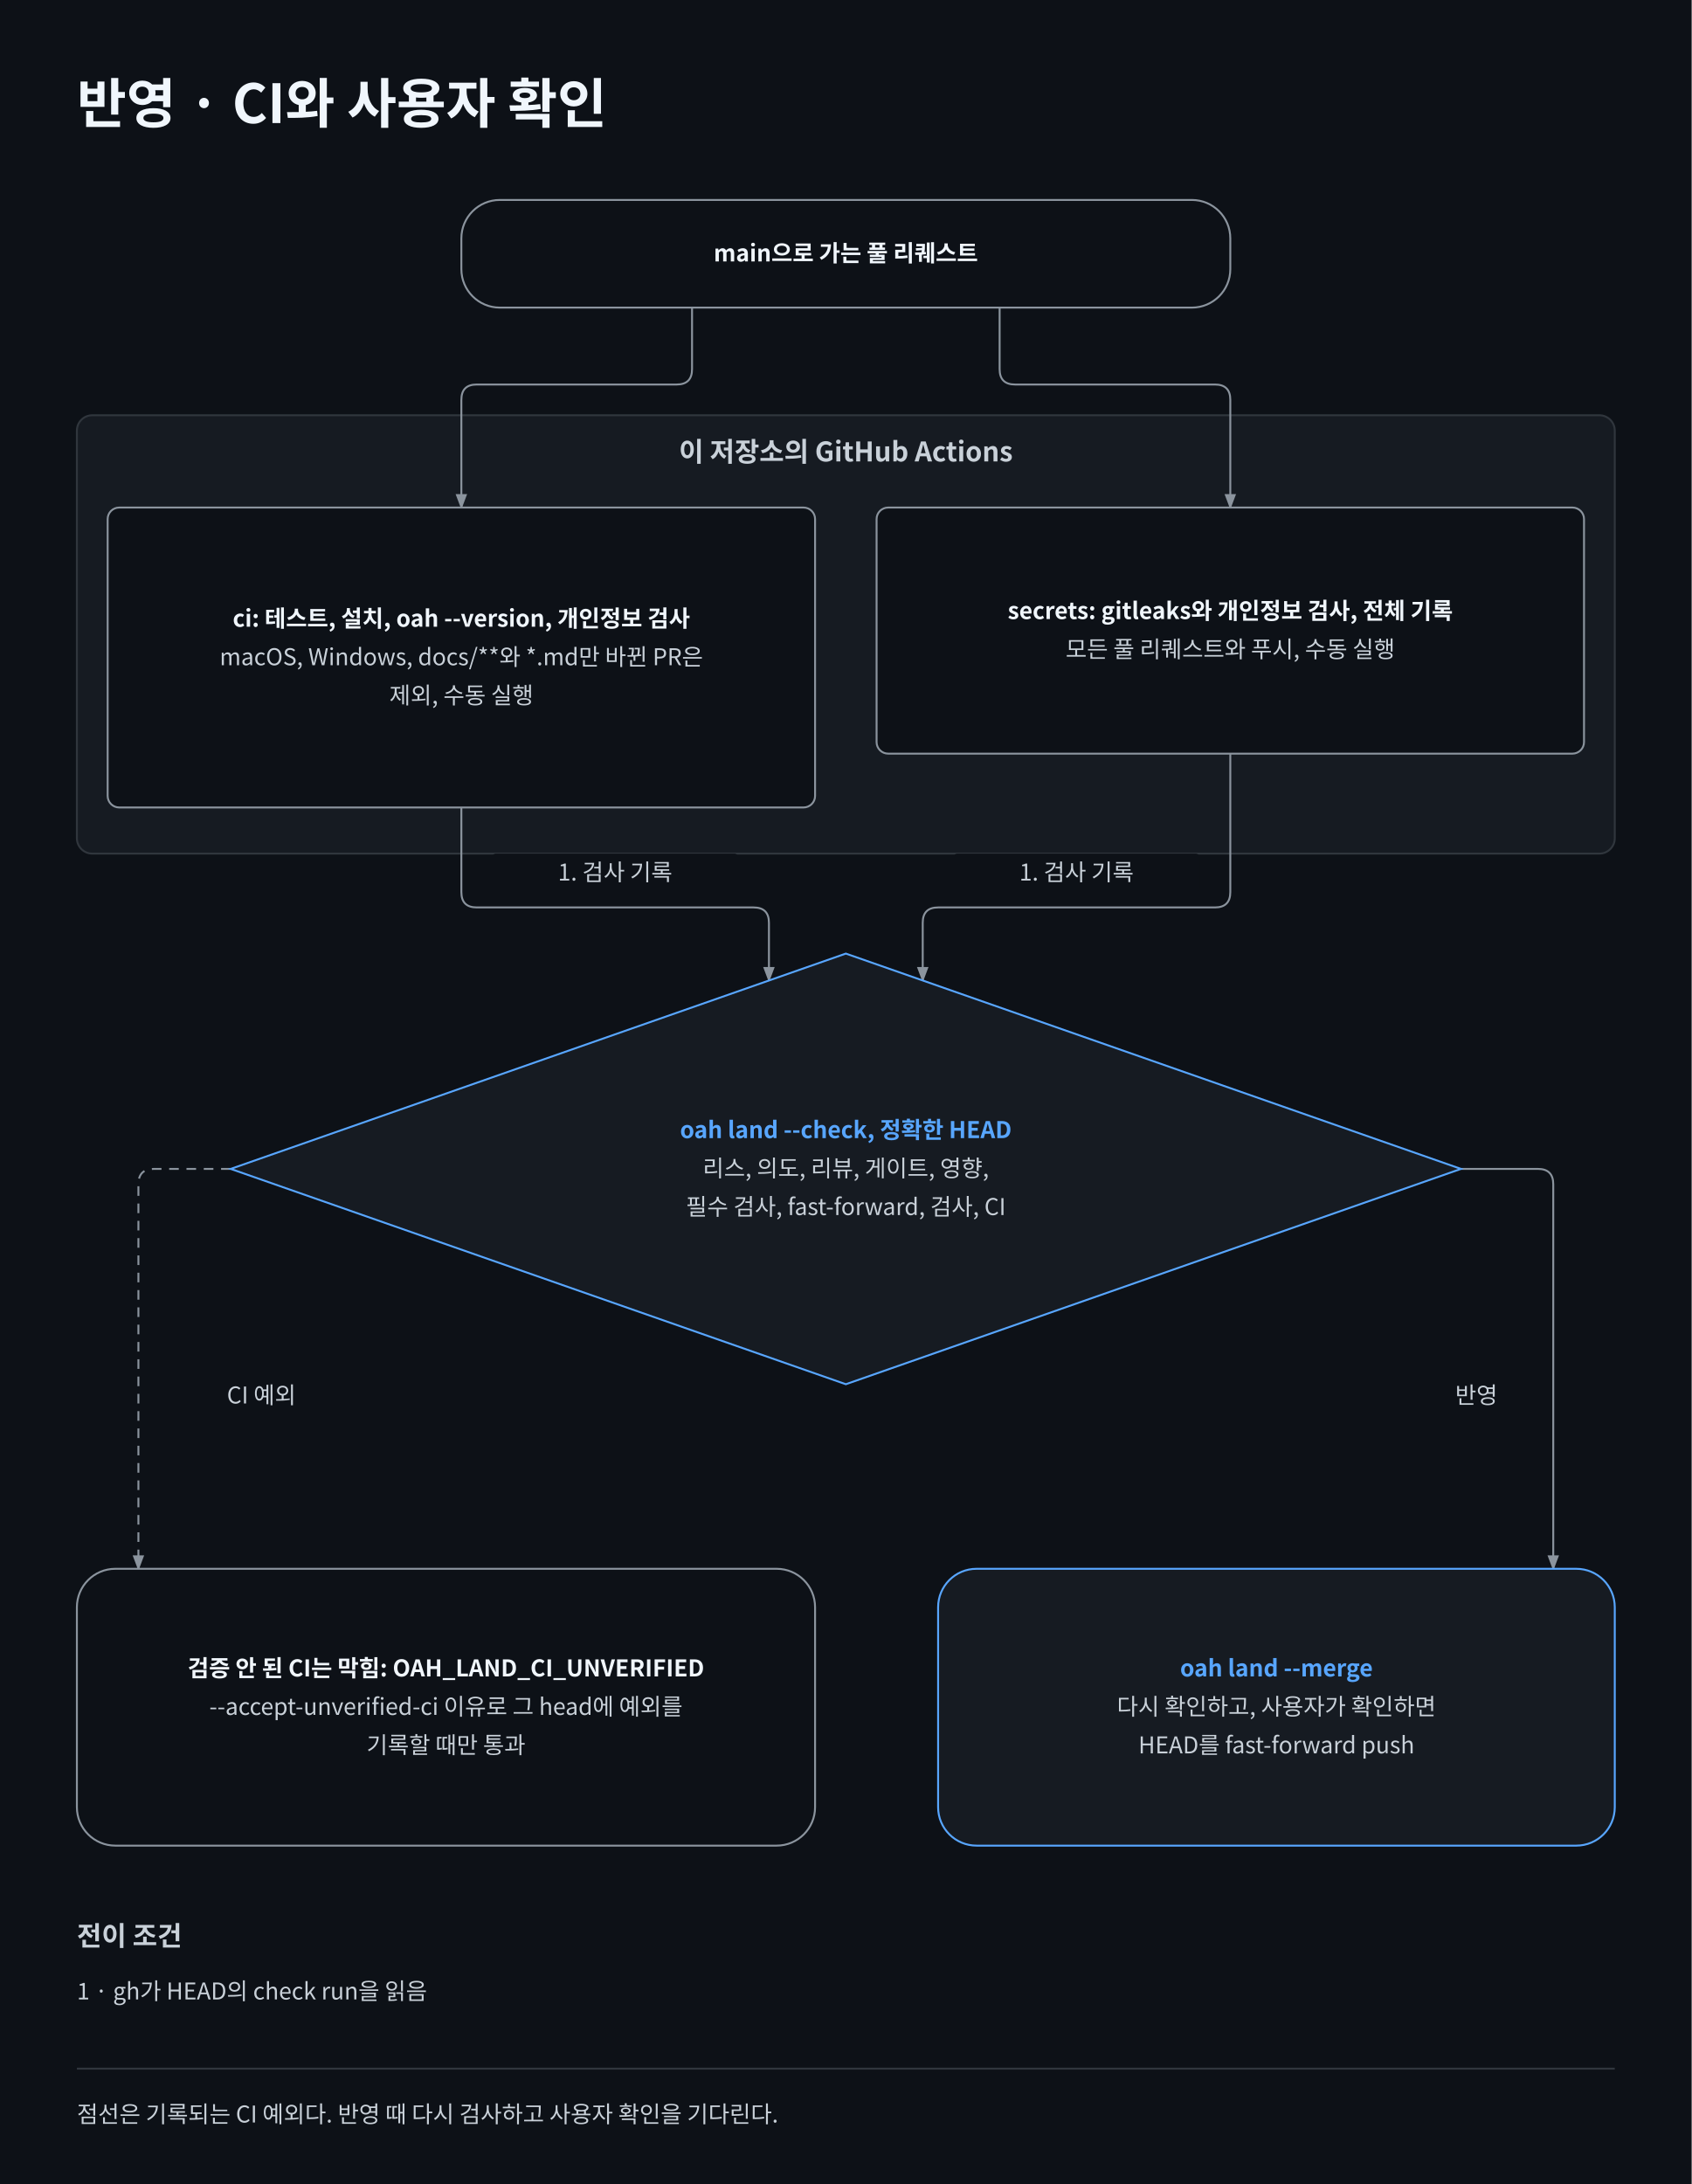
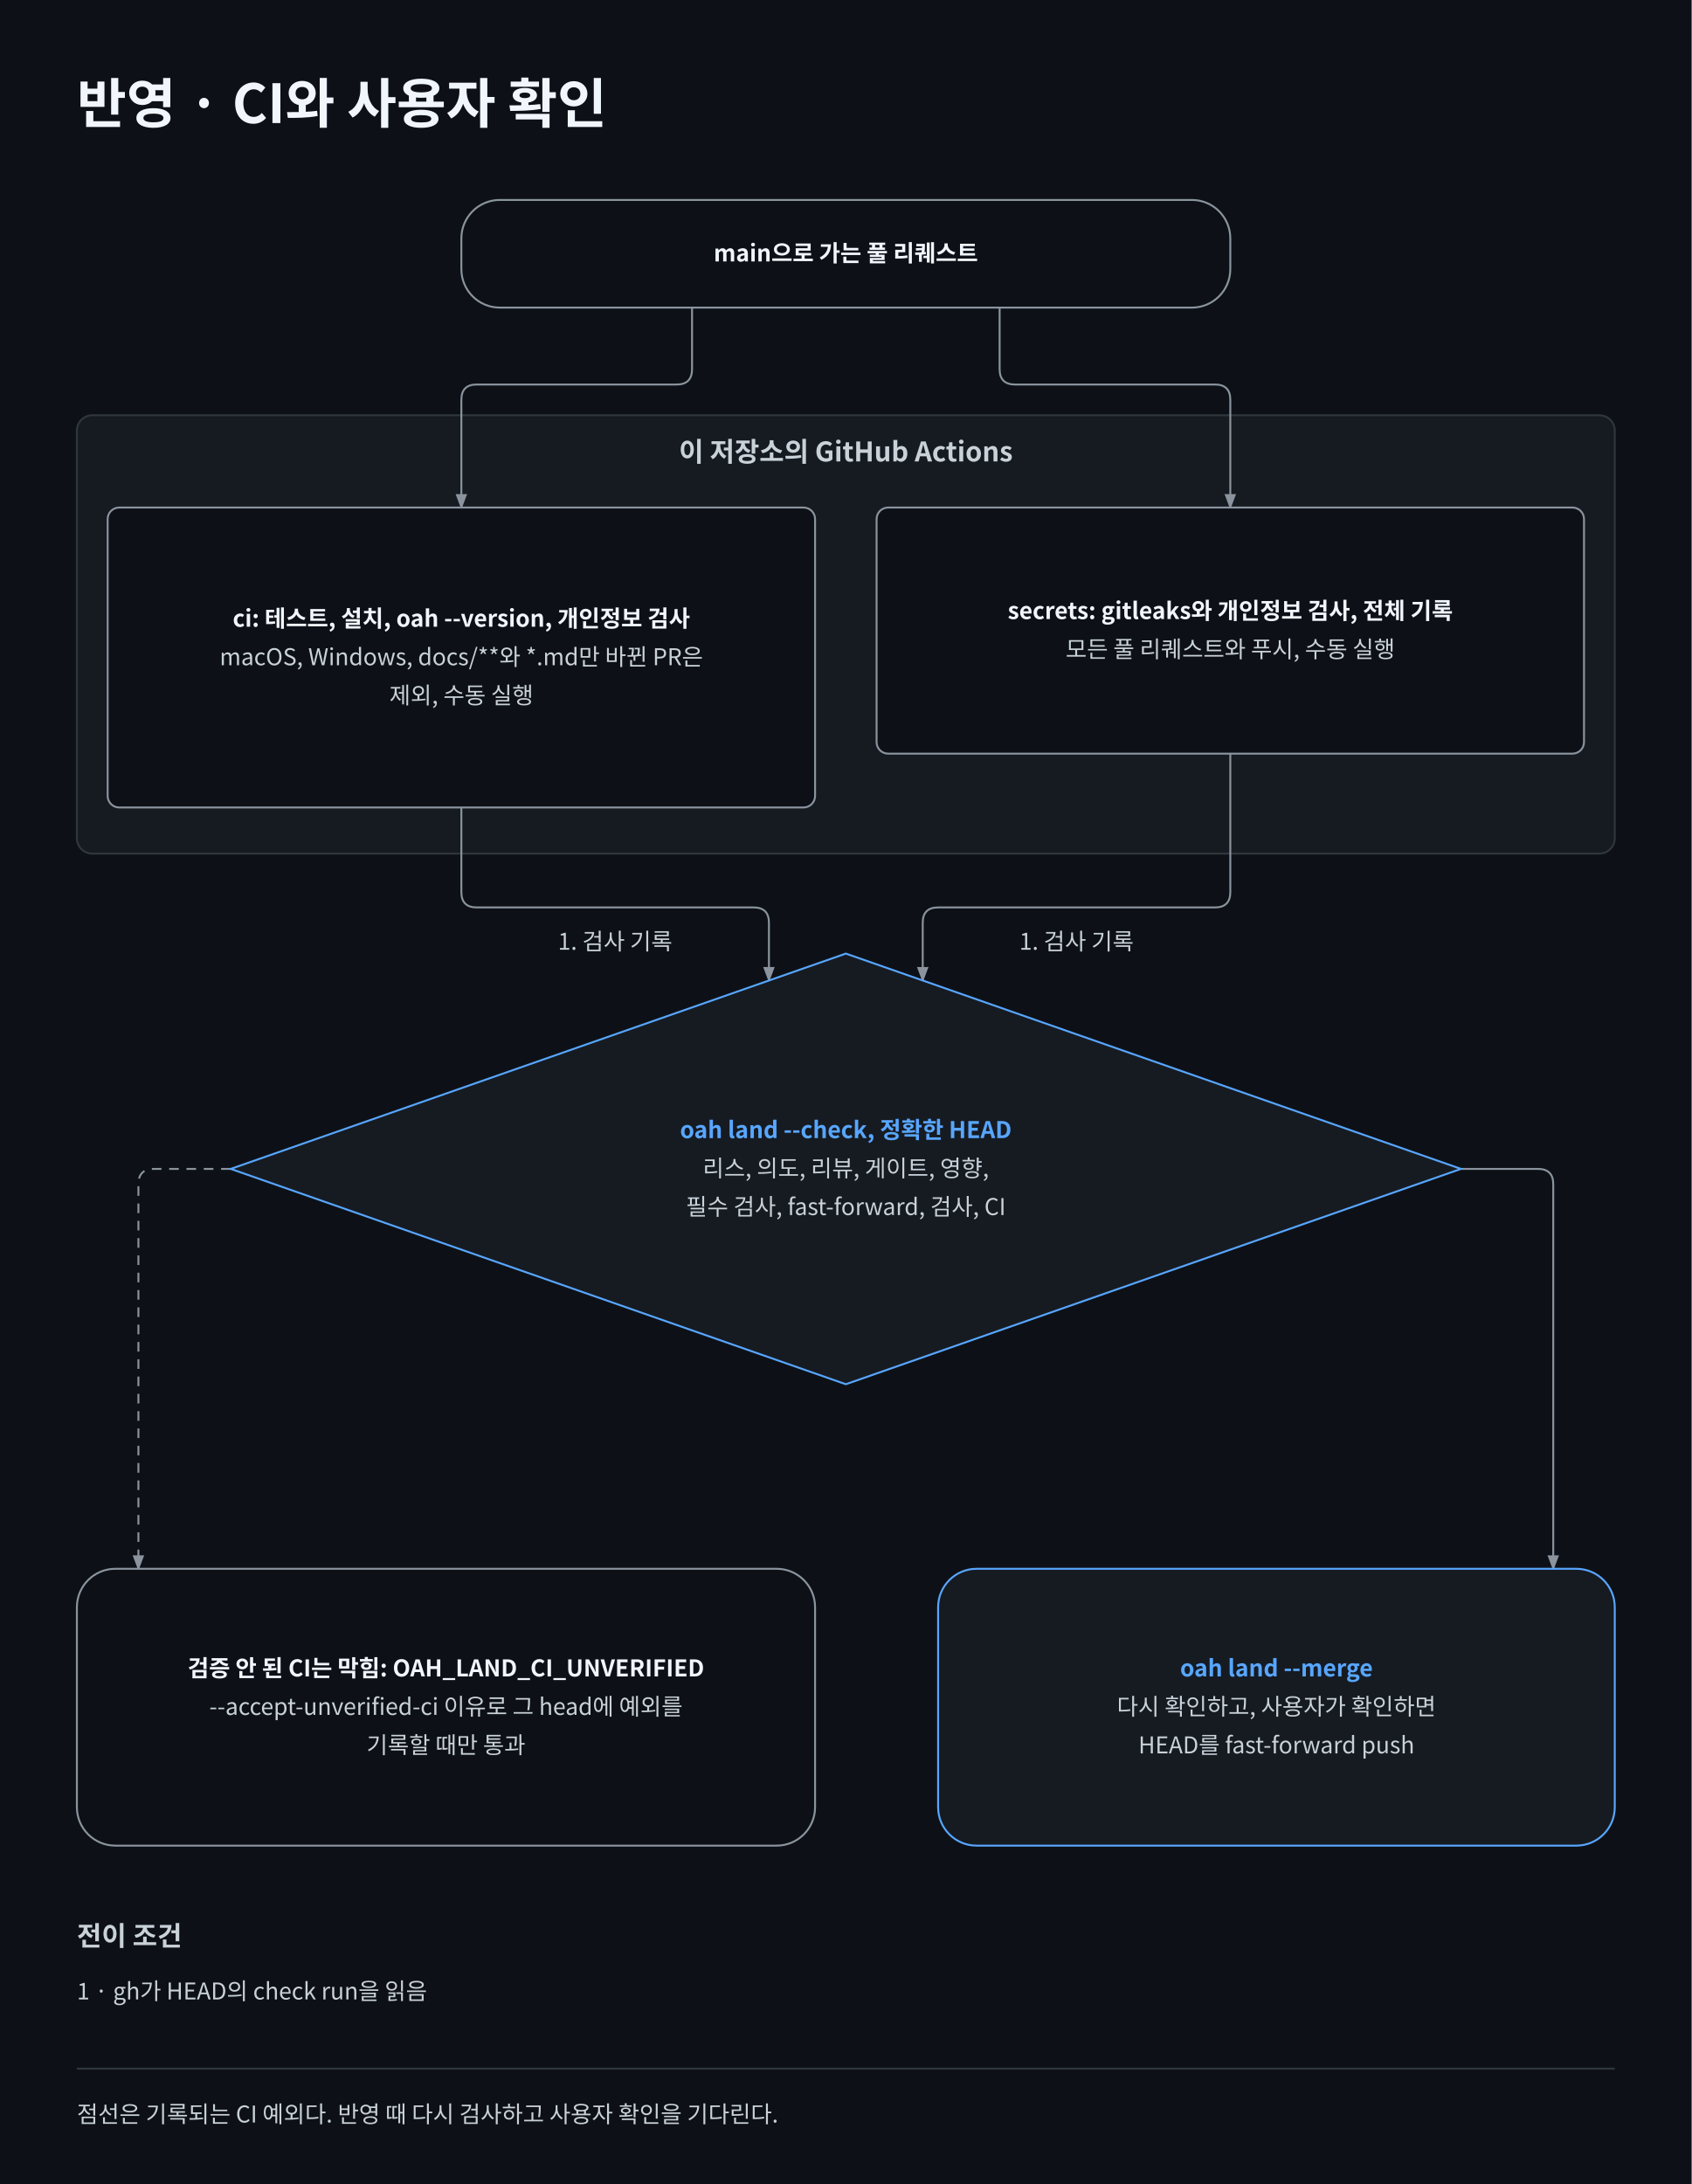
<svg xmlns="http://www.w3.org/2000/svg" viewBox="0 0 880 1136" role="img" aria-labelledby="concepts-landing-checks-ko-dark-title concepts-landing-checks-ko-dark-desc" data-source-diagram="5" id="concepts-landing-checks-ko-dark-root">
  <defs>
    <style>#concepts-landing-checks-ko-dark-root { font-family: "Apple SD Gothic Neo", "Malgun Gothic", "Noto Sans KR", "Noto Sans CJK KR", system-ui, -apple-system, "Segoe UI", sans-serif; color: #f0f6fc; }
      #concepts-landing-checks-ko-dark-root .diagram-container { width: 100%; overflow-x: auto; }
      #concepts-landing-checks-ko-dark-root .title { font-size: 28px; font-weight: 600; }
      #concepts-landing-checks-ko-dark-root .group { font-size: 14px; font-weight: 600; }
      #concepts-landing-checks-ko-dark-root .node { font-size: 12px; font-weight: 600; }
      #concepts-landing-checks-ko-dark-root .label { font-size: 12px; font-weight: 400; }
      #concepts-landing-checks-ko-dark-root .arrow-label { font-family: "Apple SD Gothic Neo", "Malgun Gothic", "Noto Sans KR", "Noto Sans CJK KR", system-ui, -apple-system, "Segoe UI", sans-serif; font-size: 12px; font-weight: 500; }
      @media print {
#concepts-landing-checks-ko-dark-root .diagram-container { overflow-x: visible; }
}</style>
    <marker id="concepts-landing-checks-ko-dark-arrow" markerWidth="8" markerHeight="6" refX="7" refY="3" orient="auto">
      <polygon points="0 0, 8 3, 0 6" fill="#8b949e" />
    </marker>
    <marker id="concepts-landing-checks-ko-dark-arrow-accent" markerWidth="8" markerHeight="6" refX="7" refY="3" orient="auto">
      <polygon points="0 0, 8 3, 0 6" fill="#3fb950" />
    </marker>
    <marker id="concepts-landing-checks-ko-dark-arrow-link" markerWidth="8" markerHeight="6" refX="7" refY="3" orient="auto">
      <polygon points="0 0, 8 3, 0 6" fill="#58a6ff" />
    </marker>
  </defs>
  <rect x="0" y="0" width="880" height="1136" rx="0" fill="#0d1117" />
  <text x="40" y="64" class="title" text-anchor="start" fill="#f0f6fc">반영 · CI와 사용자 확인</text>
  <g data-container-id="actions">
    <rect x="40" y="216" width="800" height="228" rx="8" fill="#161b22" stroke="#30363d" stroke-width="1" />
    <text x="440.0" y="240" class="group" text-anchor="middle" fill="#c9d1d9">이 저장소의 GitHub Actions</text>
  </g>
  <path d="M 360,160 L 360,192 Q 360,200 352,200 L 248,200 Q 240,200 240,208 L 240,264" data-edge-id="e6" data-from="pr" data-to="tests" data-label="" fill="none" stroke="#8b949e" stroke-width="1" marker-end="url(#concepts-landing-checks-ko-dark-arrow)" />
  <path d="M 520,160 L 520,192 Q 520,200 528,200 L 632,200 Q 640,200 640,208 L 640,264" data-edge-id="e7" data-from="pr" data-to="secrets" data-label="" fill="none" stroke="#8b949e" stroke-width="1" marker-end="url(#concepts-landing-checks-ko-dark-arrow)" />
  <path d="M 240,420 L 240,464 Q 240,472 248,472 L 392,472 Q 400,472 400,480 L 400,510" data-edge-id="e8" data-from="tests" data-to="land" data-label="gh가 HEAD의 check run을 읽음" fill="none" stroke="#8b949e" stroke-width="1" marker-end="url(#concepts-landing-checks-ko-dark-arrow)" />
  <path d="M 640,392 L 640,464 Q 640,472 632,472 L 488,472 Q 480,472 480,480 L 480,510" data-edge-id="e9" data-from="secrets" data-to="land" data-label="gh가 HEAD의 check run을 읽음" fill="none" stroke="#8b949e" stroke-width="1" marker-end="url(#concepts-landing-checks-ko-dark-arrow)" />
  <path d="M 120,608 L 80,608 Q 72,608 72,616 L 72,816" data-edge-id="e10" data-from="land" data-to="exc" data-label="" fill="none" stroke="#8b949e" stroke-width="1" stroke-dasharray="5,4" marker-end="url(#concepts-landing-checks-ko-dark-arrow)" />
  <path d="M 760,608 L 800,608 Q 808,608 808,616 L 808,816" data-edge-id="e11" data-from="land" data-to="landed" data-label="" fill="none" stroke="#8b949e" stroke-width="1" marker-end="url(#concepts-landing-checks-ko-dark-arrow)" />
-   <rect x="256" y="444" width="128" height="20" rx="2" fill="#0d1117" />
-   <text x="320.0" y="458" class="arrow-label" text-anchor="middle" fill="#c9d1d9">1. 검사 기록</text>
-   <rect x="496" y="444" width="128" height="20" rx="2" fill="#0d1117" />
-   <text x="560.0" y="458" class="arrow-label" text-anchor="middle" fill="#c9d1d9">1. 검사 기록</text>
-   <rect x="80" y="716" width="112" height="20" rx="2" fill="#0d1117" />
-   <text x="136.0" y="730" class="arrow-label" text-anchor="middle" fill="#c9d1d9">CI 예외</text>
-   <rect x="736" y="716" width="64" height="20" rx="2" fill="#0d1117" />
-   <text x="768.0" y="730" class="arrow-label" text-anchor="middle" fill="#c9d1d9">반영</text>
+   <rect x="256" y="480" width="128" height="20" rx="2" fill="#0d1117" />
+   <text x="320.0" y="494" class="arrow-label" text-anchor="middle" fill="#c9d1d9">1. 검사 기록</text>
+   <rect x="496" y="480" width="128" height="20" rx="2" fill="#0d1117" />
+   <text x="560.0" y="494" class="arrow-label" text-anchor="middle" fill="#c9d1d9">1. 검사 기록</text>
  <g data-node-id="pr" data-source-label="main으로 가는 풀 리퀘스트">
    <rect x="240" y="104" width="400" height="56" rx="20" fill="#0d1117" stroke="#8b949e" stroke-width="1" />
    <text x="440.0" y="136.0" class="node" text-anchor="middle" fill="#f0f6fc">main으로 가는 풀 리퀘스트</text>
  </g>
  <g data-node-id="tests" data-parent="actions" data-source-label="ci: 테스트, 설치, oah --version, 개인정보 검사 macOS, Windows, docs/**와 *.md만 바뀐 PR은 제외, 수동 실행">
    <rect x="56" y="264" width="368" height="156" rx="6" fill="#0d1117" stroke="#8b949e" stroke-width="1" />
    <text x="240.0" y="326.0" class="node" text-anchor="middle" fill="#f0f6fc">ci: 테스트, 설치, oah --version, 개인정보 검사</text>
    <text x="240.0" y="346.0" class="label" text-anchor="middle" fill="#c9d1d9">macOS, Windows, docs/**와 *.md만 바뀐 PR은</text>
    <text x="240.0" y="366.0" class="label" text-anchor="middle" fill="#c9d1d9">제외, 수동 실행</text>
  </g>
  <g data-node-id="secrets" data-parent="actions" data-source-label="secrets: gitleaks와 개인정보 검사, 전체 기록 모든 풀 리퀘스트와 푸시, 수동 실행">
    <rect x="456" y="264" width="368" height="128" rx="6" fill="#0d1117" stroke="#8b949e" stroke-width="1" />
    <text x="640.0" y="322.0" class="node" text-anchor="middle" fill="#f0f6fc">secrets: gitleaks와 개인정보 검사, 전체 기록</text>
    <text x="640.0" y="342.0" class="label" text-anchor="middle" fill="#c9d1d9">모든 풀 리퀘스트와 푸시, 수동 실행</text>
  </g>
  <g data-node-id="land" data-source-label="oah land --check, 정확한 HEAD 리스, 의도, 리뷰, 게이트, 영향, 필수 검사, fast-forward, 검사, CI">
    <polygon points="440.0,496 760,608.0 440.0,720 120,608.0" fill="#161b22" stroke="#58a6ff" stroke-width="1" />
    <text x="440.0" y="592.0" class="node" text-anchor="middle" fill="#58a6ff">oah land --check, 정확한 HEAD</text>
    <text x="440.0" y="612.0" class="label" text-anchor="middle" fill="#c9d1d9">리스, 의도, 리뷰, 게이트, 영향,</text>
    <text x="440.0" y="632.0" class="label" text-anchor="middle" fill="#c9d1d9">필수 검사, fast-forward, 검사, CI</text>
  </g>
  <g data-node-id="exc" data-source-label="검증 안 된 CI는 막힘: OAH_LAND_CI_UNVERIFIED --accept-unverified-ci 이유로 그 head에 예외를 기록할 때만 통과">
    <rect x="40" y="816" width="384" height="144" rx="20" fill="#0d1117" stroke="#8b949e" stroke-width="1" />
    <text x="232.0" y="872.0" class="node" text-anchor="middle" fill="#f0f6fc">검증 안 된 CI는 막힘: OAH_LAND_CI_UNVERIFIED</text>
    <text x="232.0" y="892.0" class="label" text-anchor="middle" fill="#c9d1d9">--accept-unverified-ci 이유로 그 head에 예외를</text>
    <text x="232.0" y="912.0" class="label" text-anchor="middle" fill="#c9d1d9">기록할 때만 통과</text>
  </g>
  <g data-node-id="landed" data-source-label="oah land --merge 다시 확인하고, 사용자가 확인하면 HEAD를 fast-forward push">
    <rect x="488" y="816" width="352" height="144" rx="20" fill="#161b22" stroke="#58a6ff" stroke-width="1" />
    <text x="664.0" y="872.0" class="node" text-anchor="middle" fill="#58a6ff">oah land --merge</text>
    <text x="664.0" y="892.0" class="label" text-anchor="middle" fill="#c9d1d9">다시 확인하고, 사용자가 확인하면</text>
    <text x="664.0" y="912.0" class="label" text-anchor="middle" fill="#c9d1d9">HEAD를 fast-forward push</text>
  </g>
  <text x="40" y="1012" class="group" text-anchor="start" fill="#c9d1d9">전이 조건</text>
  <text x="40" y="1040" class="label" text-anchor="start" fill="#c9d1d9">1 · gh가 HEAD의 check run을 읽음</text>
  <line x1="40" y1="1076" x2="840" y2="1076" stroke="#30363d" />
  <text x="40" y="1104" class="label" text-anchor="start" fill="#c9d1d9">점선은 기록되는 CI 예외다. 반영 때 다시 검사하고 사용자 확인을 기다린다.</text>
</svg>
